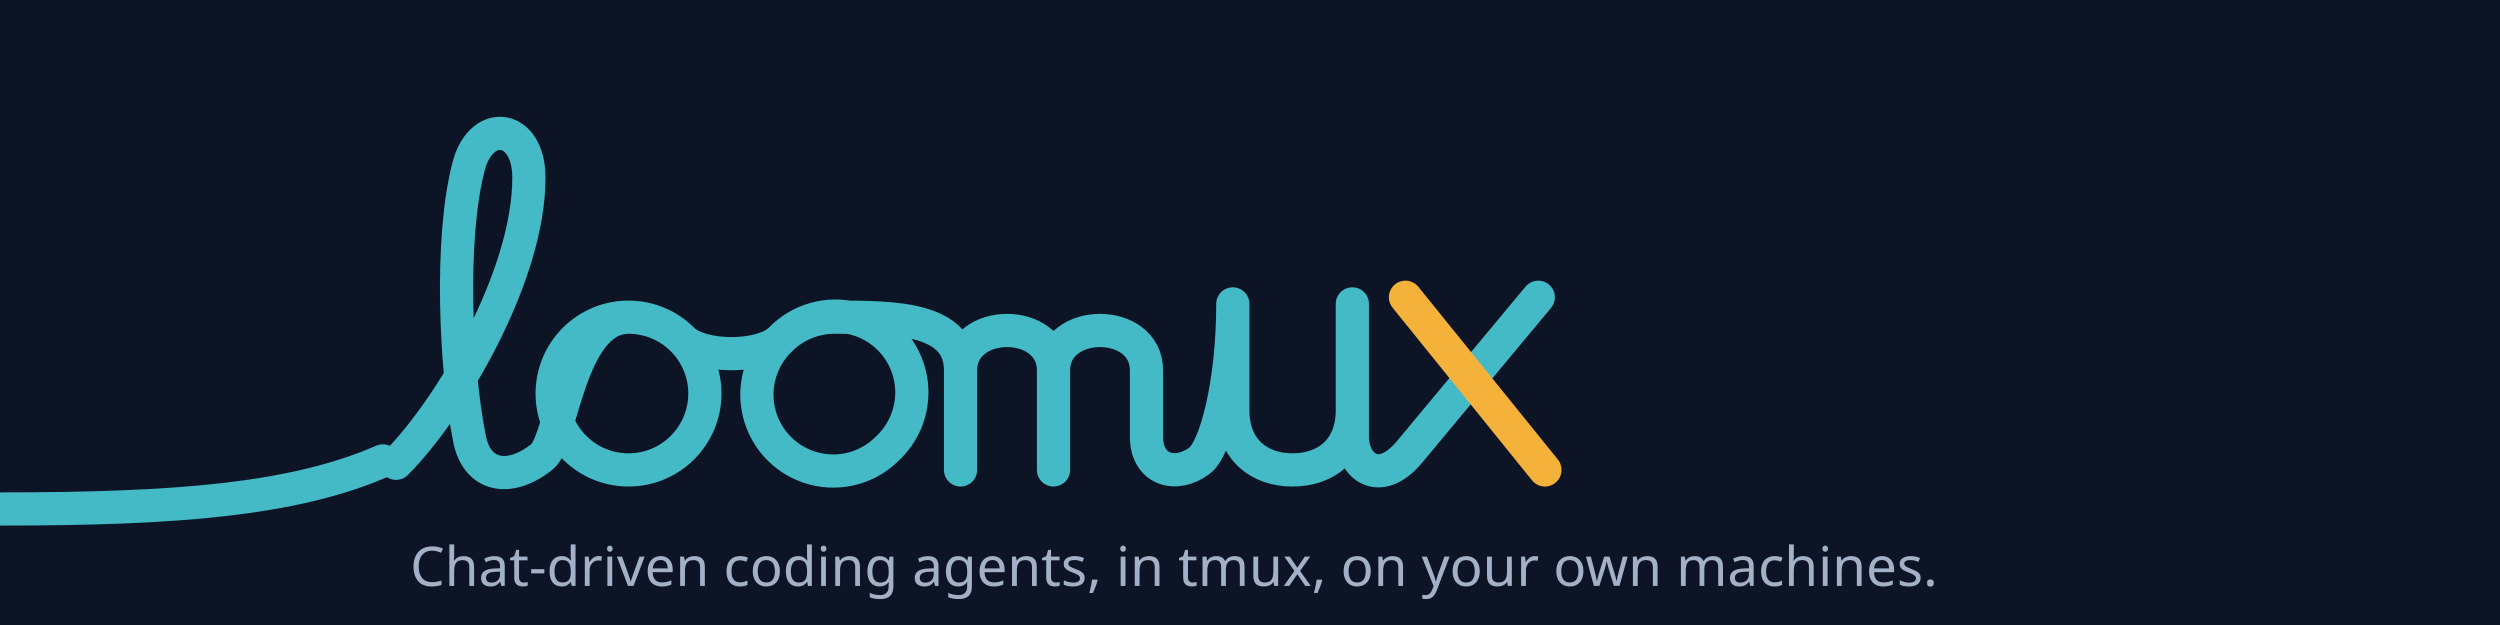
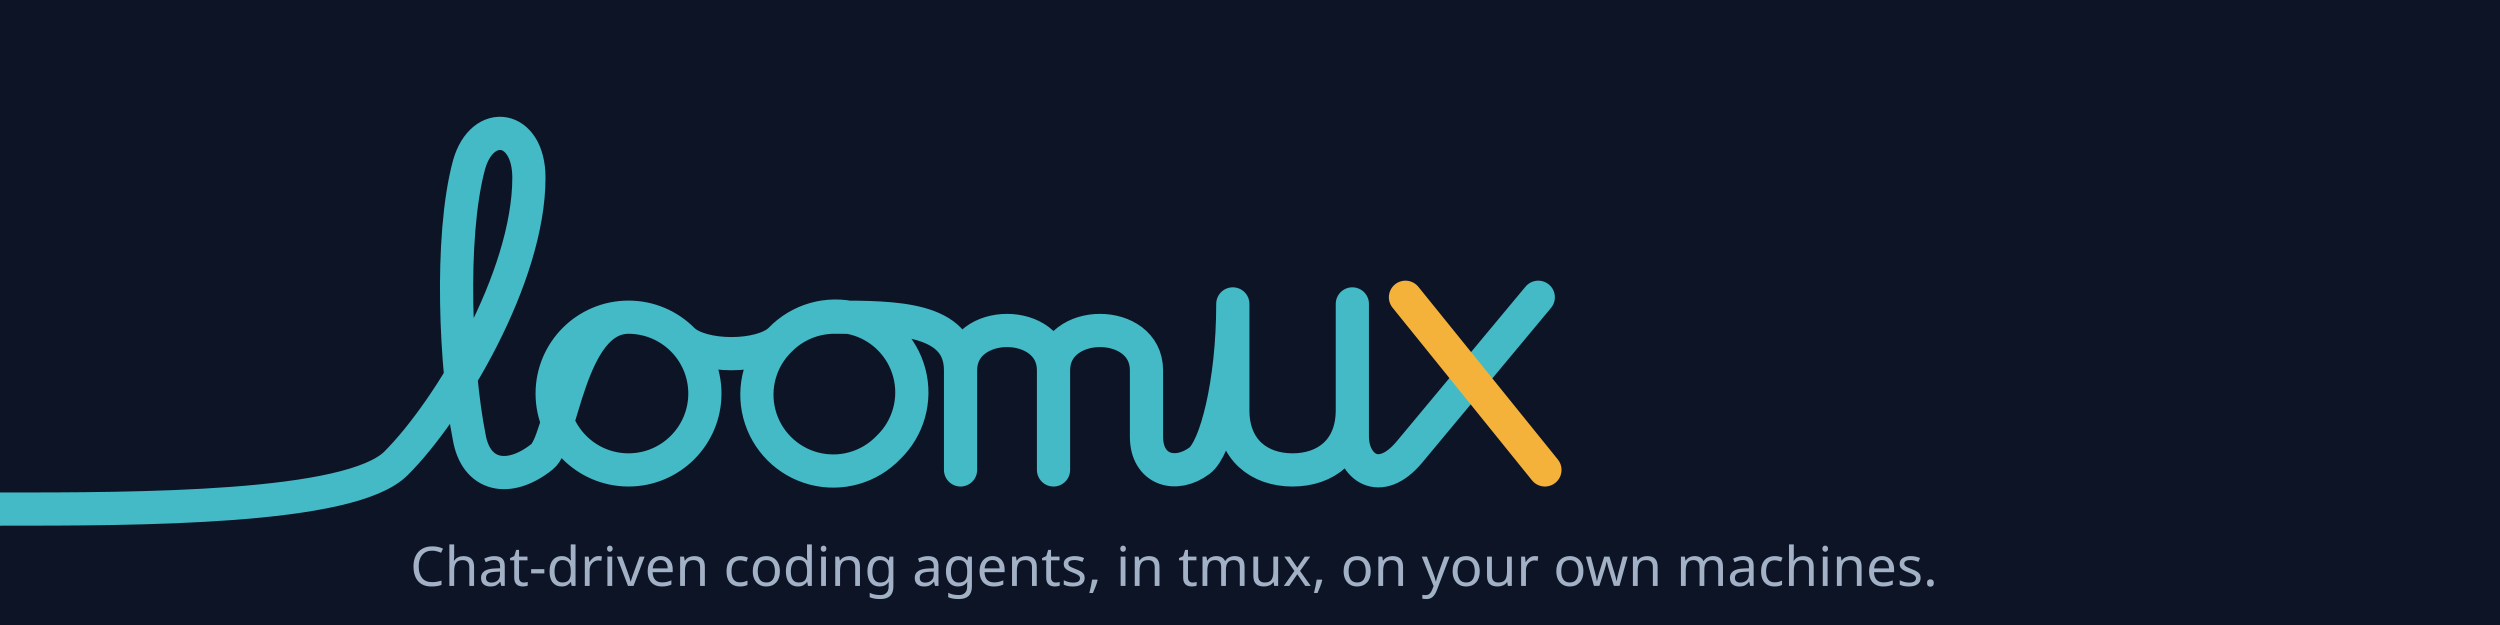
<svg xmlns="http://www.w3.org/2000/svg" viewBox="0 0 1280 320" width="1280" height="320" role="img">
  <rect width="1280" height="320" fill="#0c1426" />
-   <path d="M0 260.6 C90 260.6 150 256 196 236" fill="none" stroke="#43bac5" stroke-width="17" stroke-linecap="round" />
  <g transform="translate(196 40) scale(3.4)">
-     <path d="M2 58 C10 50 22 30 22 15 C22 7 15 6 13 13 C10 24 11 44 13 54 C14 60 19 61 24 57 C27 54.6 28 36 37 36 A11.5 11.5 0 1 1 37 59 A11.5 11.5 0 1 1 37 36 A11.5 11.5 0 0 1 45.13 39.37 C47.96 42.2 57.04 42.2 59.87 39.37 A11.5 11.5 0 1 1 76.13 55.63 A11.5 11.5 0 1 1 59.87 39.37 A11.5 11.5 0 0 1 68 36 C77 36 87 36 87 44 L87 59 L87 44 C87 36 101 36 101 44 L101 59 L101 44 C101 36 115 36 115 44 L115 54 C115 59 119.4 60.3 123 57.6 C125.4 55.8 128 46 128 34 L128 50 C128 56 132 59 137 59 C142 59 146 56 146 50 L146 34 L146 54 C146 58.5 150.1 61.7 154.6 56.3 L174 33" fill="none" stroke="#43bac5" stroke-width="5" stroke-linecap="round" stroke-linejoin="round" />
+     <path d="M-57.647 64.9 C-36.771 64.9 -4.9 64.9 2 58 C10 50 22 30 22 15 C22 7 15 6 13 13 C10 24 11 44 13 54 C14 60 19 61 24 57 C27 54.6 28 36 37 36 A11.5 11.5 0 1 1 37 59 A11.5 11.5 0 1 1 37 36 A11.5 11.5 0 0 1 45.13 39.37 C47.96 42.2 57.04 42.2 59.87 39.37 A11.5 11.5 0 1 1 76.13 55.63 A11.5 11.5 0 1 1 59.87 39.37 A11.5 11.5 0 0 1 68 36 C77 36 87 36 87 44 L87 59 L87 44 C87 36 101 36 101 44 L101 59 L101 44 C101 36 115 36 115 44 L115 54 C115 59 119.4 60.3 123 57.6 C125.4 55.8 128 46 128 34 L128 50 C128 56 132 59 137 59 C142 59 146 56 146 50 L146 34 L146 54 C146 58.5 150.1 61.7 154.6 56.3 L174 33" fill="none" stroke="#43bac5" stroke-width="5" stroke-linecap="round" stroke-linejoin="round" />
    <path d="M154 33 L175 59" fill="none" stroke="#f5b23a" stroke-width="5" stroke-linecap="round" />
  </g>
  <text x="210" y="300" font-family="Atkinson Hyperlegible Next, Atkinson Hyperlegible, system-ui, sans-serif" font-size="28" fill="#a2b1c5">Chat-driven coding agents, in tmux, on your own machines.</text>
</svg>
